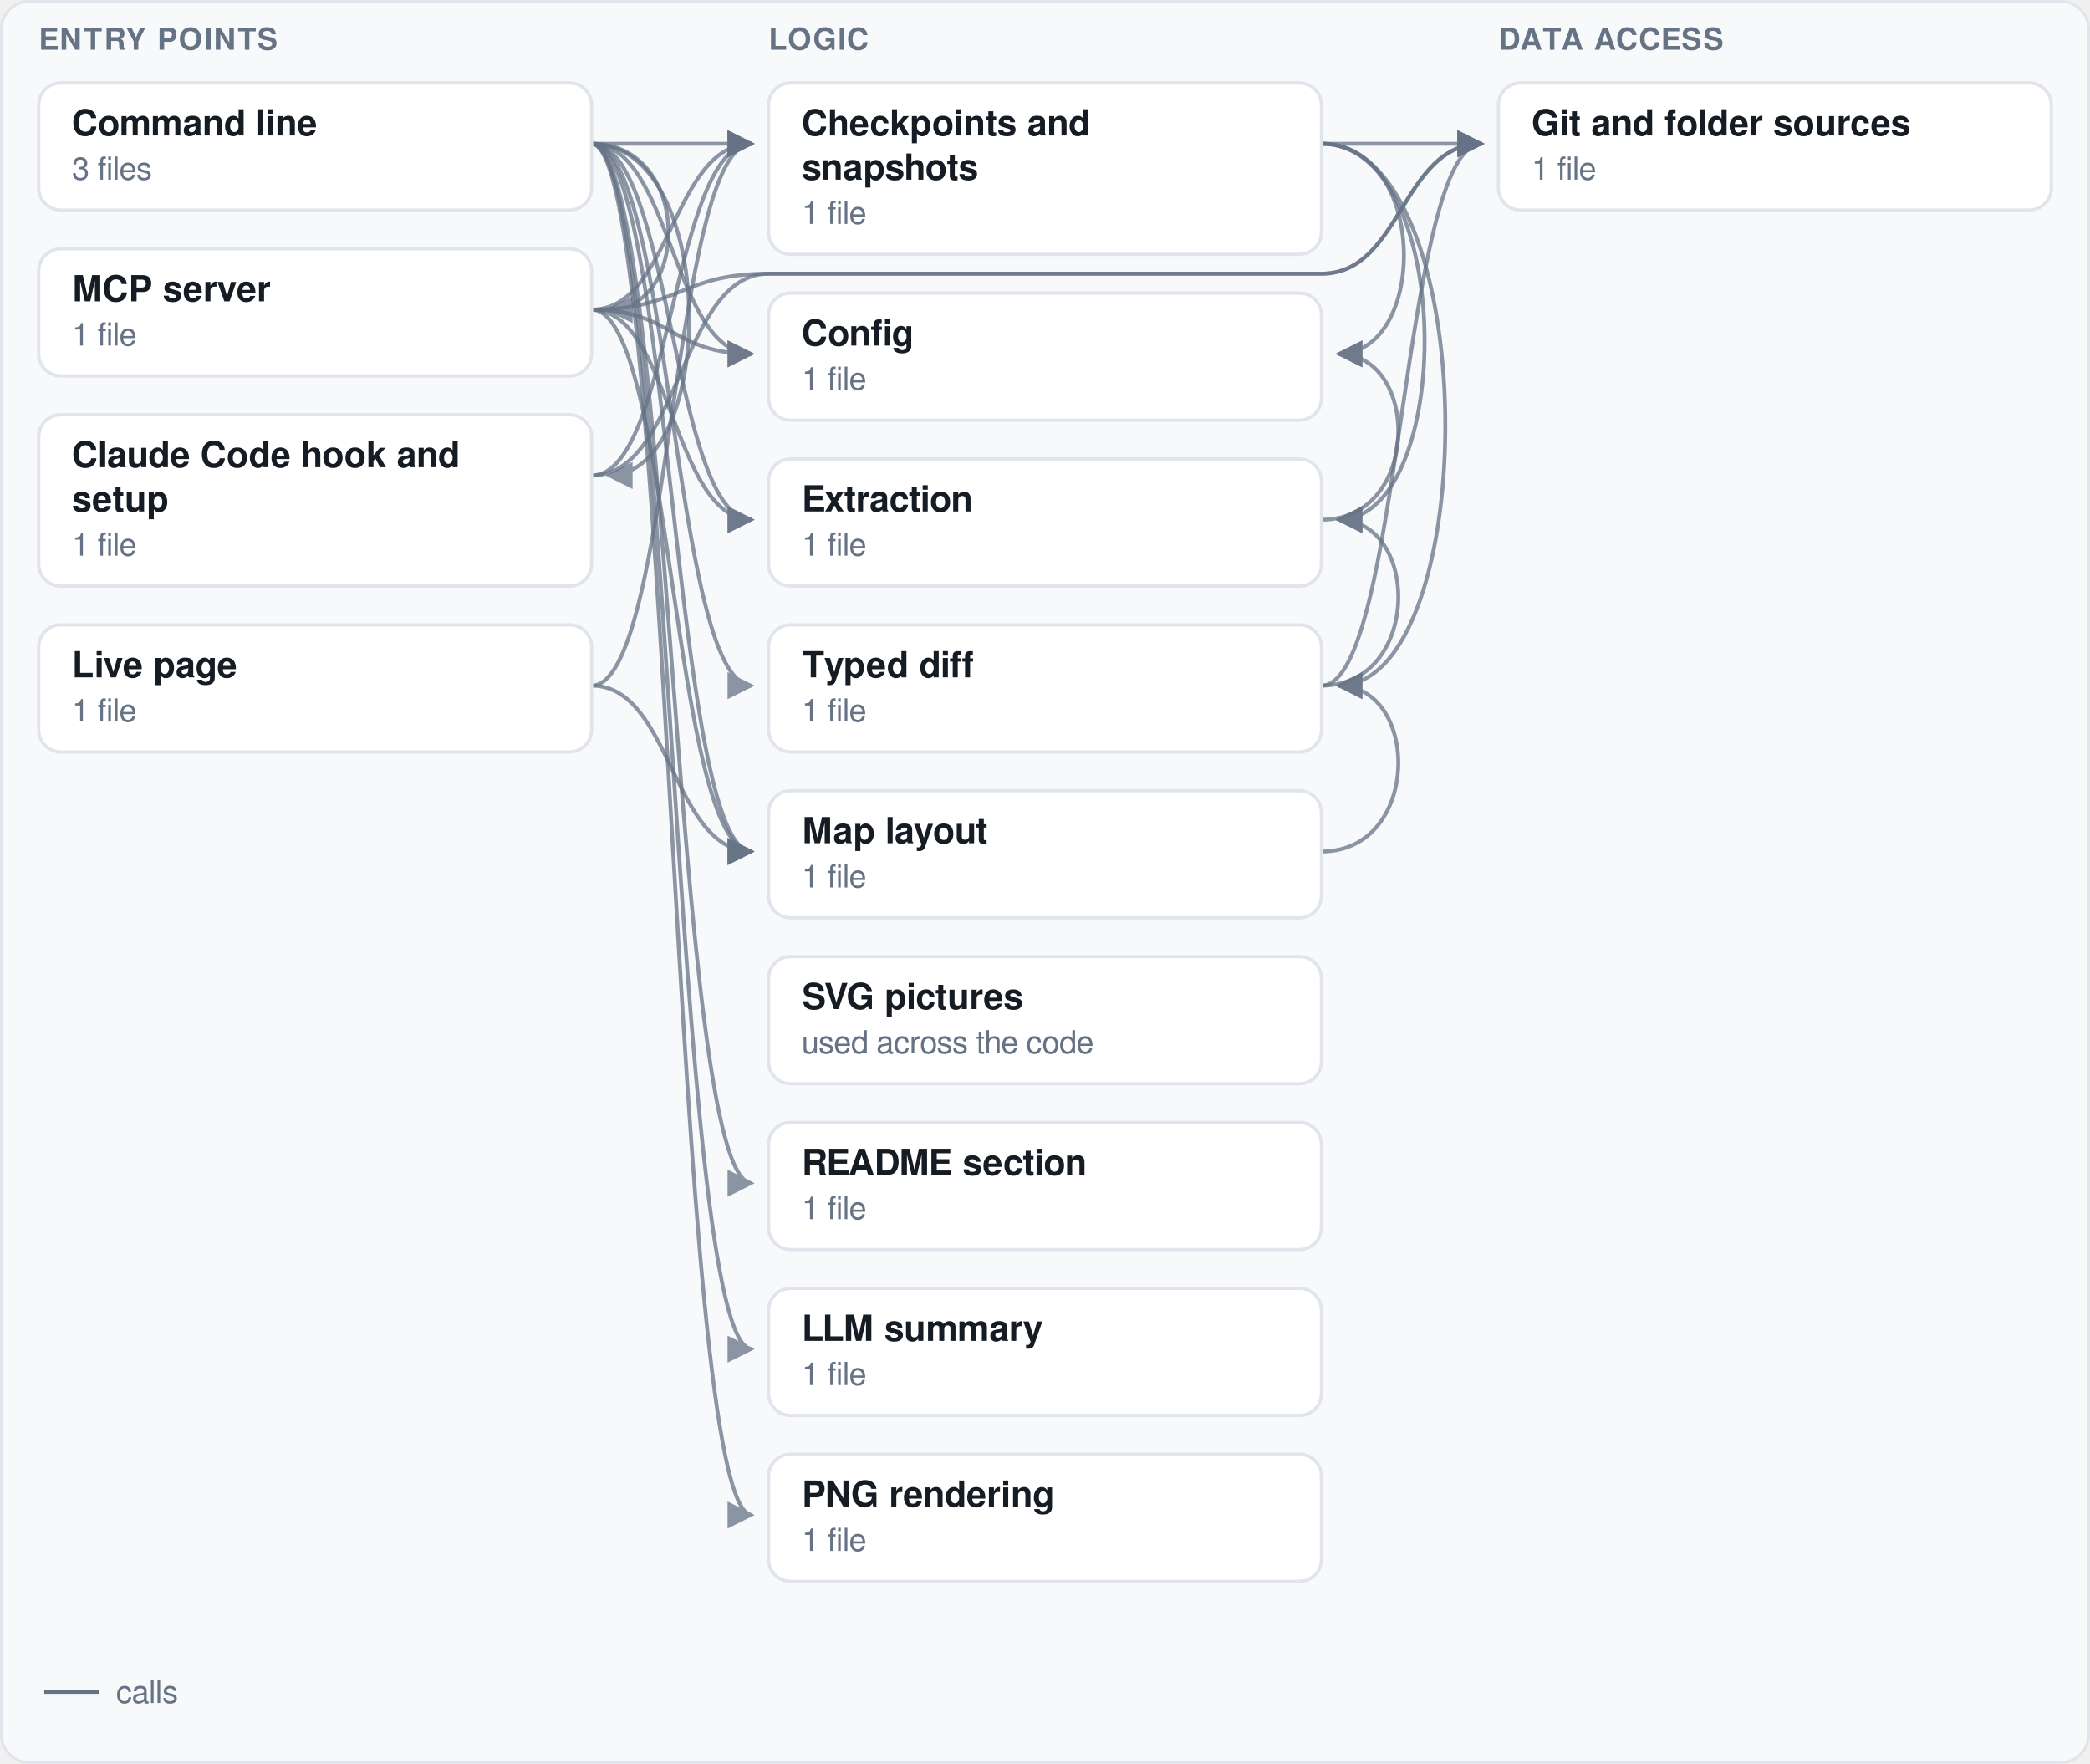
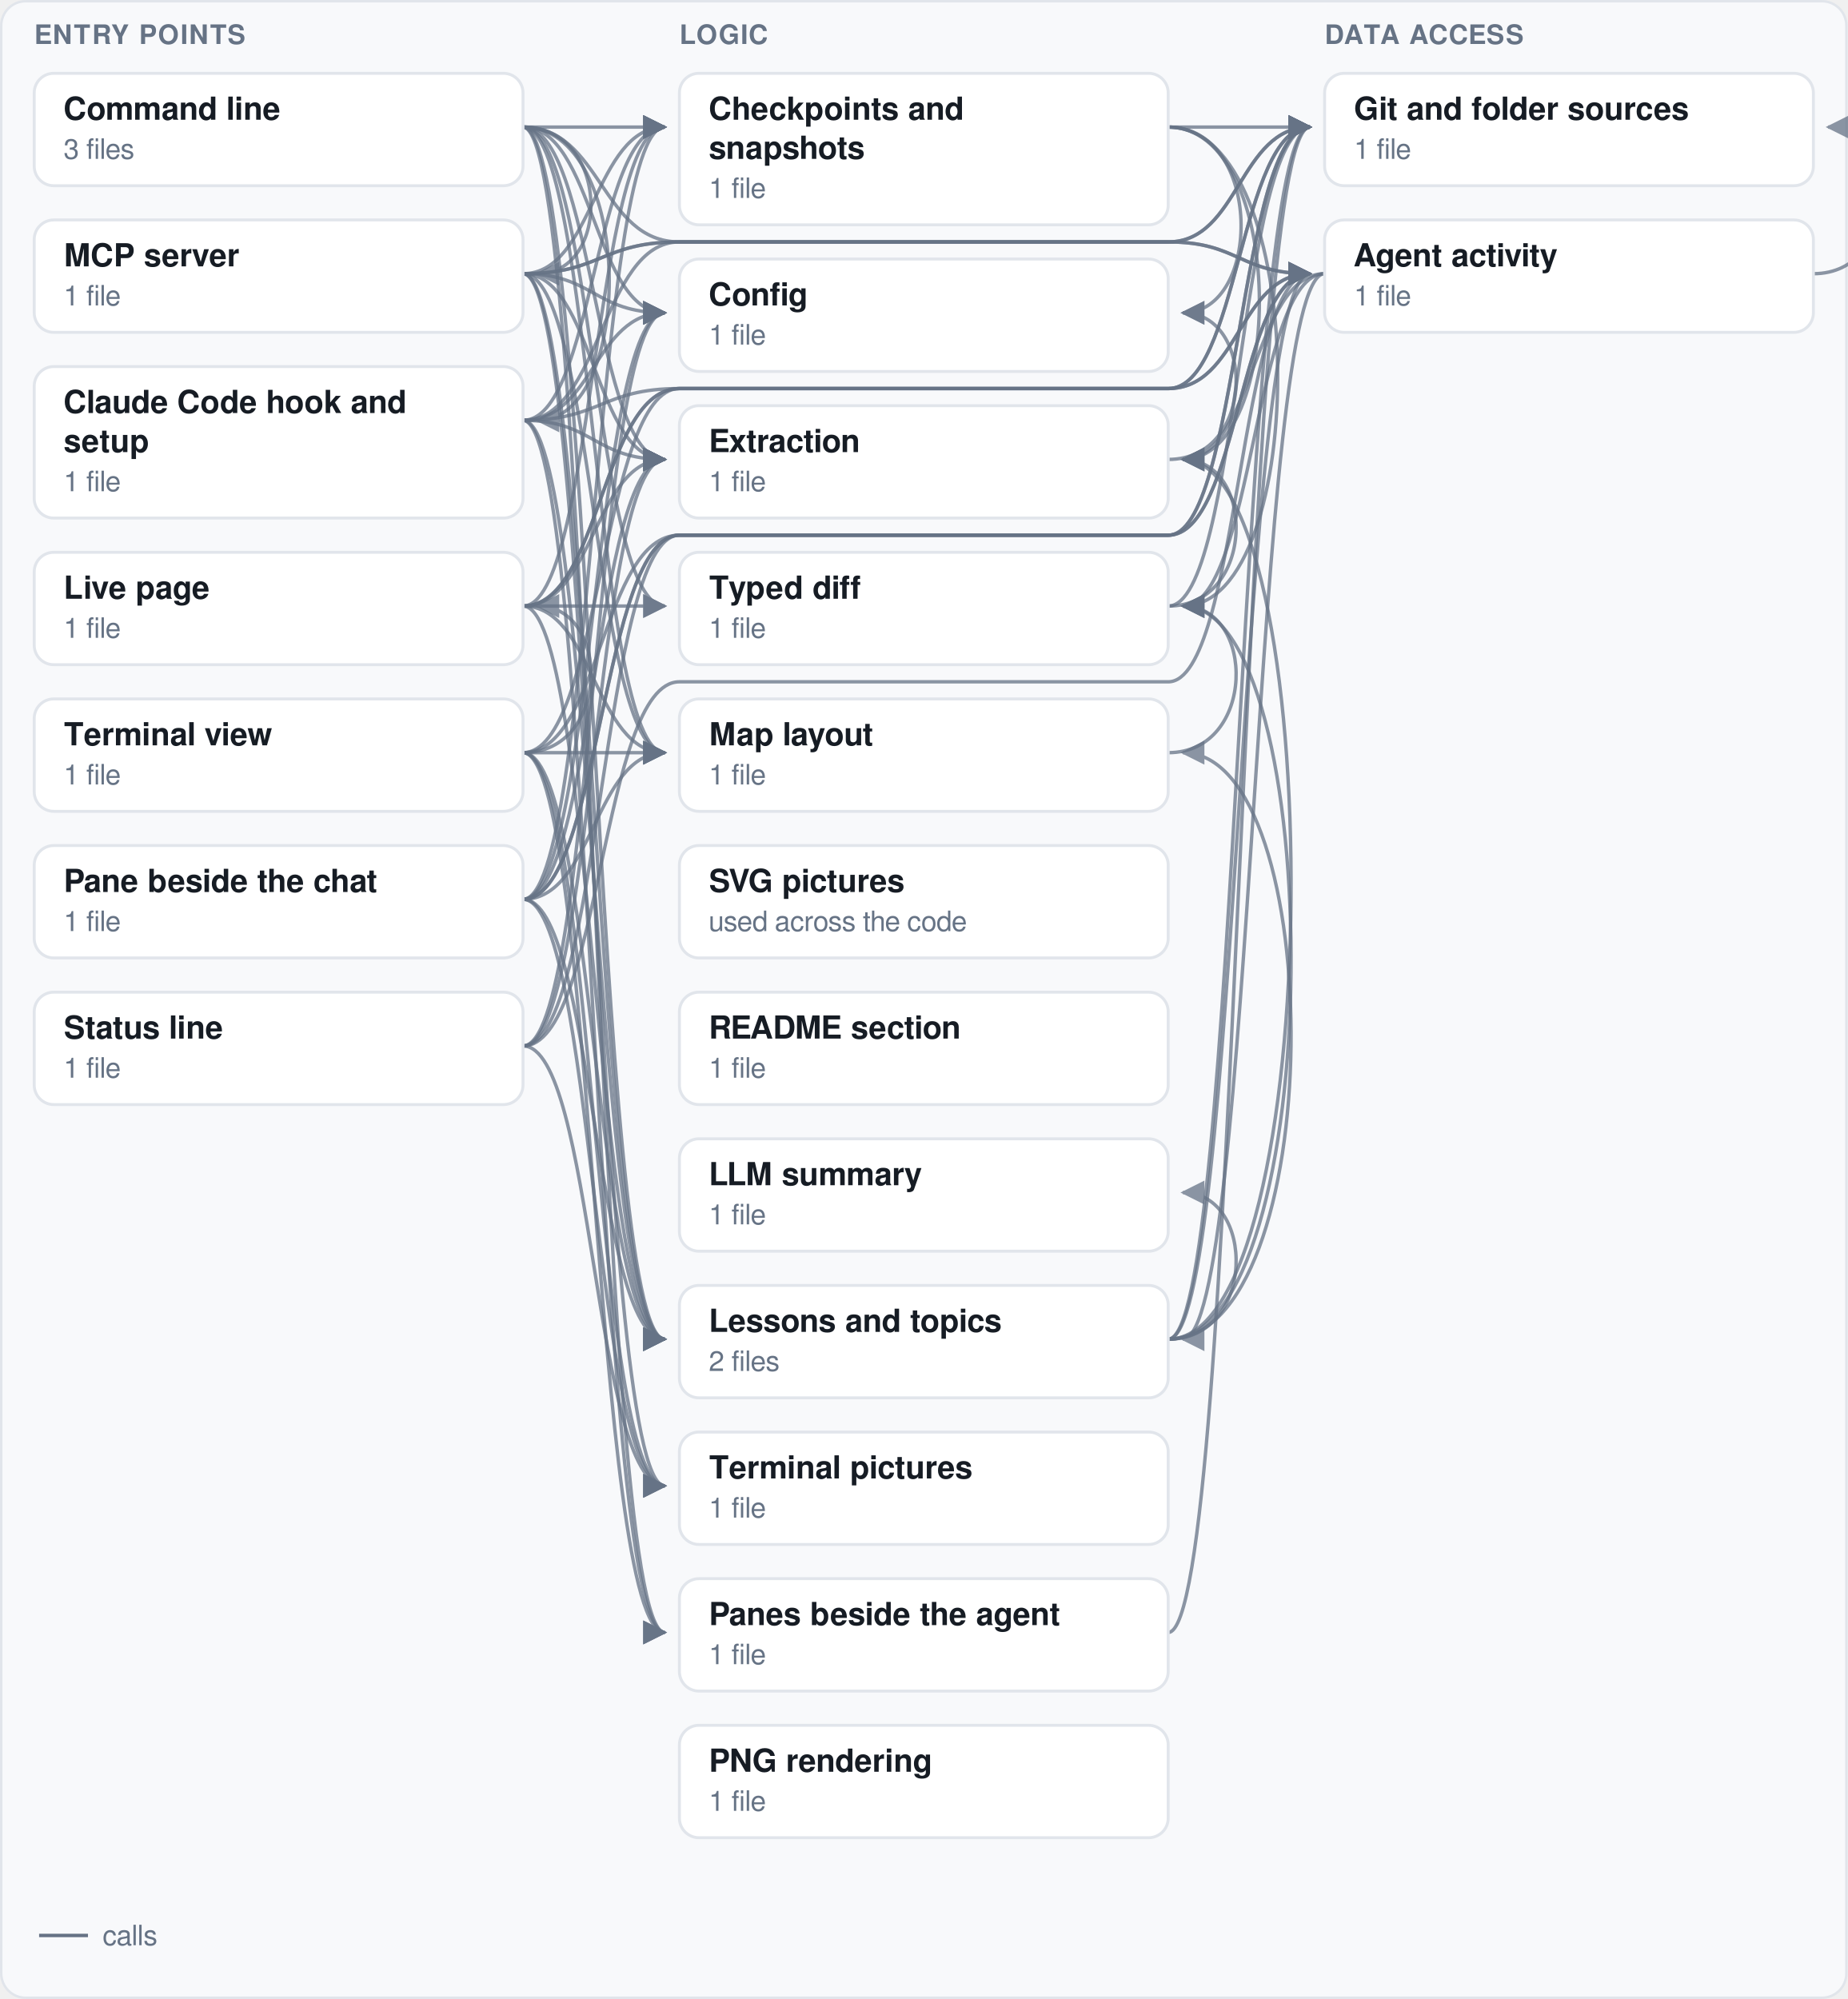
- <svg xmlns="http://www.w3.org/2000/svg" width="756" height="638" viewBox="0 0 756 638" role="img" aria-label="System map">
+ <svg xmlns="http://www.w3.org/2000/svg" width="756" height="818" viewBox="0 0 756 818" role="img" aria-label="System map">
  <style>
text { font-family: 'Segoe UI', FreeSans, 'Helvetica Neue', Arial, sans-serif; }
.bg { fill: #f8f9fb; stroke: #e1e5eb; }
.col { font-size: 11px; font-weight: 600; letter-spacing: .05em; fill: #667385; }
.bn .box { fill: #ffffff; stroke: #e1e5eb; stroke-width: 1.2; }
.bn.t-store .box { fill: #e8f0fc; }
.bn.legacy .box { fill: #f8f9fb; stroke: #c3cad4; stroke-dasharray: 5 4; }
.bn.legacy .bn-t { fill: #3b4655; }
.bn .band { fill: #1f5fbf; }
.bn.undeclared .band { fill: #9a5600; }
.bn.s-added .box { stroke: #157347; stroke-width: 1.8; } .bn.s-added .band { fill: #157347; }
.bn.s-changed .box { stroke: #9a5600; stroke-width: 1.8; } .bn.s-changed .band { fill: #9a5600; }
.bn.s-removed .box { stroke: #c4321c; stroke-dasharray: 5 4; fill: #fdecea; } .bn.s-removed .band { fill: #c4321c; }
.bn-t { font-size: 13px; font-weight: 600; fill: #161c24; }
.bn-s { font-size: 11.5px; fill: #667385; }
.bn-p { font-size: 11.5px; fill: #3b4655; } .bn-p.code { font-family: Consolas, Inconsolata, 'DejaVu Sans Mono', monospace; } .bn-p.more { fill: #667385; }
.bn-p.s-added { fill: #157347; font-weight: 600; } .bn-p.s-changed { fill: #9a5600; font-weight: 600; }
.bn-p.s-removed { fill: #c4321c; text-decoration: line-through; }
.be { fill: none; stroke: #667385; stroke-width: 1.4; opacity: .75; }
.be.k-data { stroke: #1f5fbf; } .be.k-network { stroke: #9a5600; stroke-dasharray: 6 4; }
.be.s-added { stroke: #157347; stroke-width: 2.2; opacity: 1; }
.be.s-removed { stroke: #c4321c; stroke-dasharray: 5 4; opacity: 1; }
.ar { fill: #667385; } .ar.k-data { fill: #1f5fbf; } .ar.k-network { fill: #9a5600; }
.ar.s-added { fill: #157347; } .ar.s-removed { fill: #c4321c; } .ar.k-person { fill: #1f5fbf; }
.halo { paint-order: stroke; stroke: #f8f9fb; stroke-width: 4px; stroke-linejoin: round; }
.lg { font-size: 11.5px; fill: #667385; }
.lg.s-added { fill: #157347; font-weight: 600; } .lg.s-changed { fill: #9a5600; font-weight: 600; }
.lg.s-removed { fill: #c4321c; font-weight: 600; }
.foot { font-size: 11.5px; fill: #3b4655; }
.st .box { fill: #ffffff; stroke: #e1e5eb; stroke-width: 1.4; }
.st.hi .box { fill: #e8f0fc; stroke: #1f5fbf; }
.st-w { font-size: 13px; font-weight: 600; fill: #161c24; }
.fl { fill: none; stroke: #667385; stroke-width: 1.4; } .fl.loop { stroke-dasharray: 4 4; }
.fl.gate { stroke: #1f5fbf; stroke-dasharray: 2 4; opacity: .7; }
.fl-note { font-size: 11.5px; fill: #667385; }
.gate .box { fill: #e8f0fc; stroke: #1f5fbf; } .gate text { font-size: 12.5px; font-weight: 600; fill: #1f5fbf; }
.exit { font-size: 12.5px; font-weight: 600; fill: #161c24; }
.lane .box { fill: #ffffff; stroke: #e1e5eb; stroke-width: 1.2; }
.lane.person .box { fill: #e8f0fc; stroke: #1f5fbf; }
.life { stroke: #c9d0da; stroke-width: 1.2; stroke-dasharray: 3 4; }
.msg { fill: none; stroke: #667385; stroke-width: 1.4; }
.msg.frame { stroke: #1f5fbf; stroke-dasharray: 5 4; } .msg.person { stroke: #1f5fbf; stroke-width: 2; }
.msg-t { font-size: 11.5px; fill: #3b4655; } .msg-t.frame { fill: #1f5fbf; } .msg-t.person { fill: #1f5fbf; font-weight: 600; }
.num circle { fill: #667385; } .num.person circle { fill: #1f5fbf; }
.num text { fill: #ffffff; font-size: 10px; font-weight: 700; }
.note .box { fill: #fff3dd; stroke: #e9c98f; } .note text { font-size: 11.5px; fill: #9a5600; }
</style>
  <defs>
    <marker id="ar-call-same" class="ar k-call s-same" viewBox="0 0 10 10" refX="9" refY="5" markerWidth="7" markerHeight="7" orient="auto-start-reverse">
      <path d="M0,0 L10,5 L0,10 z" />
    </marker>
  </defs>
-   <rect class="bg" x="0.5" y="0.5" width="755" height="637" rx="10" />
+   <rect class="bg" x="0.5" y="0.5" width="755" height="817" rx="10" />
  <text class="col" x="14" y="18">ENTRY POINTS</text>
  <text class="col" x="278" y="18">LOGIC</text>
  <text class="col" x="542" y="18">DATA ACCESS</text>
+   <path class="be k-call s-same" d="M542,112 C513,112 513,248 484,248" marker-end="url(#ar-call-same)" />
+   <path class="be k-call s-same" d="M542,112 C513,112 513,188 484,188" marker-end="url(#ar-call-same)" />
+   <path class="be k-call s-same" d="M542,112 C513,112 513,548 484,548" marker-end="url(#ar-call-same)" />
+   <path class="be k-call s-same" d="M742,112 C778,112 778,52 748,52" marker-end="url(#ar-call-same)" />
+   <path class="be k-call s-same" d="M214,172 C246,172 246,159 278,159 L478,159 C507,159 507,112 536,112" marker-end="url(#ar-call-same)" />
+   <path class="be k-call s-same" d="M214,172 C243,172 243,668 272,668" marker-end="url(#ar-call-same)" />
  <path class="be k-call s-same" d="M214,172 C243,172 243,52 272,52" marker-end="url(#ar-call-same)" />
+   <path class="be k-call s-same" d="M214,172 C243,172 243,128 272,128" marker-end="url(#ar-call-same)" />
+   <path class="be k-call s-same" d="M214,172 C243,172 243,188 272,188" marker-end="url(#ar-call-same)" />
+   <path class="be k-call s-same" d="M214,172 C243,172 243,548 272,548" marker-end="url(#ar-call-same)" />
  <path class="be k-call s-same" d="M214,172 C246,172 246,99 278,99 L478,99 C507,99 507,52 536,52" marker-end="url(#ar-call-same)" />
  <path class="be k-call s-same" d="M214,52 C260,52 260,172 220,172" marker-end="url(#ar-call-same)" />
  <path class="be k-call s-same" d="M214,52 C243,52 243,128 272,128" marker-end="url(#ar-call-same)" />
  <path class="be k-call s-same" d="M214,52 C243,52 243,188 272,188" marker-end="url(#ar-call-same)" />
  <path class="be k-call s-same" d="M214,52 C243,52 243,308 272,308" marker-end="url(#ar-call-same)" />
+   <path class="be k-call s-same" d="M214,52 C246,52 246,99 278,99 L478,99 C507,99 507,112 536,112" marker-end="url(#ar-call-same)" />
+   <path class="be k-call s-same" d="M214,52 C243,52 243,668 272,668" marker-end="url(#ar-call-same)" />
  <path class="be k-call s-same" d="M214,52 C243,52 243,52 272,52" marker-end="url(#ar-call-same)" />
  <path class="be k-call s-same" d="M214,52 C243,52 243,248 272,248" marker-end="url(#ar-call-same)" />
+   <path class="be k-call s-same" d="M214,52 C243,52 243,548 272,548" marker-end="url(#ar-call-same)" />
  <path class="be k-call s-same" d="M214,52 C250,52 250,112 220,112" marker-end="url(#ar-call-same)" />
-   <path class="be k-call s-same" d="M214,52 C243,52 243,488 272,488" marker-end="url(#ar-call-same)" />
-   <path class="be k-call s-same" d="M214,52 C243,52 243,548 272,548" marker-end="url(#ar-call-same)" />
-   <path class="be k-call s-same" d="M214,52 C243,52 243,428 272,428" marker-end="url(#ar-call-same)" />
+   <path class="be k-call s-same" d="M478,668 C507,668 507,52 536,52" marker-end="url(#ar-call-same)" />
  <path class="be k-call s-same" d="M478,52 C516.7,52 516.7,128 484,128" marker-end="url(#ar-call-same)" />
  <path class="be k-call s-same" d="M478,52 C536.7,52 536.7,248 484,248" marker-end="url(#ar-call-same)" />
  <path class="be k-call s-same" d="M478,52 C526.7,52 526.7,188 484,188" marker-end="url(#ar-call-same)" />
  <path class="be k-call s-same" d="M478,52 C507,52 507,52 536,52" marker-end="url(#ar-call-same)" />
  <path class="be k-call s-same" d="M478,248 C514,248 514,188 484,188" marker-end="url(#ar-call-same)" />
  <path class="be k-call s-same" d="M478,248 C507,248 507,52 536,52" marker-end="url(#ar-call-same)" />
  <path class="be k-call s-same" d="M478,188 C514,188 514,128 484,128" marker-end="url(#ar-call-same)" />
  <path class="be k-call s-same" d="M478,308 C514,308 514,248 484,248" marker-end="url(#ar-call-same)" />
+   <path class="be k-call s-same" d="M478,548 C507,548 507,112 536,112" marker-end="url(#ar-call-same)" />
+   <path class="be k-call s-same" d="M478,548 C544,548 544,248 484,248" marker-end="url(#ar-call-same)" />
+   <path class="be k-call s-same" d="M478,548 C544,548 544,188 484,188" marker-end="url(#ar-call-same)" />
+   <path class="be k-call s-same" d="M478,548 C544,548 544,308 484,308" marker-end="url(#ar-call-same)" />
+   <path class="be k-call s-same" d="M478,548 C514,548 514,488 484,488" marker-end="url(#ar-call-same)" />
+   <path class="be k-call s-same" d="M478,548 C507,548 507,52 536,52" marker-end="url(#ar-call-same)" />
+   <path class="be k-call s-same" d="M214,112 C243,112 243,188 272,188" marker-end="url(#ar-call-same)" />
+   <path class="be k-call s-same" d="M214,112 C246,112 246,99 278,99 L478,99 C507,99 507,112 536,112" marker-end="url(#ar-call-same)" />
  <path class="be k-call s-same" d="M214,112 C243,112 243,52 272,52" marker-end="url(#ar-call-same)" />
  <path class="be k-call s-same" d="M214,112 C243,112 243,128 272,128" marker-end="url(#ar-call-same)" />
-   <path class="be k-call s-same" d="M214,112 C243,112 243,188 272,188" marker-end="url(#ar-call-same)" />
  <path class="be k-call s-same" d="M214,112 C243,112 243,308 272,308" marker-end="url(#ar-call-same)" />
+   <path class="be k-call s-same" d="M214,112 C243,112 243,548 272,548" marker-end="url(#ar-call-same)" />
  <path class="be k-call s-same" d="M214,112 C246,112 246,99 278,99 L478,99 C507,99 507,52 536,52" marker-end="url(#ar-call-same)" />
+   <path class="be k-call s-same" d="M214,112 C243,112 243,608 272,608" marker-end="url(#ar-call-same)" />
+   <path class="be k-call s-same" d="M214,368 C246,368 246,219 278,219 L478,219 C507,219 507,112 536,112" marker-end="url(#ar-call-same)" />
+   <path class="be k-call s-same" d="M214,368 C243,368 243,52 272,52" marker-end="url(#ar-call-same)" />
+   <path class="be k-call s-same" d="M214,368 C243,368 243,128 272,128" marker-end="url(#ar-call-same)" />
+   <path class="be k-call s-same" d="M214,368 C243,368 243,188 272,188" marker-end="url(#ar-call-same)" />
+   <path class="be k-call s-same" d="M214,368 C243,368 243,308 272,308" marker-end="url(#ar-call-same)" />
+   <path class="be k-call s-same" d="M214,368 C243,368 243,548 272,548" marker-end="url(#ar-call-same)" />
+   <path class="be k-call s-same" d="M214,368 C246,368 246,219 278,219 L478,219 C507,219 507,52 536,52" marker-end="url(#ar-call-same)" />
+   <path class="be k-call s-same" d="M214,368 C243,368 243,608 272,608" marker-end="url(#ar-call-same)" />
+   <path class="be k-call s-same" d="M214,428 C246,428 246,279 278,279 L478,279 C507,279 507,112 536,112" marker-end="url(#ar-call-same)" />
+   <path class="be k-call s-same" d="M214,428 C243,428 243,128 272,128" marker-end="url(#ar-call-same)" />
+   <path class="be k-call s-same" d="M214,428 C243,428 243,188 272,188" marker-end="url(#ar-call-same)" />
+   <path class="be k-call s-same" d="M214,428 C246,428 246,219 278,219 L478,219 C507,219 507,52 536,52" marker-end="url(#ar-call-same)" />
+   <path class="be k-call s-same" d="M214,428 C243,428 243,608 272,608" marker-end="url(#ar-call-same)" />
+   <path class="be k-call s-same" d="M214,308 C246,308 246,219 278,219 L478,219 C507,219 507,112 536,112" marker-end="url(#ar-call-same)" />
+   <path class="be k-call s-same" d="M214,308 C243,308 243,668 272,668" marker-end="url(#ar-call-same)" />
+   <path class="be k-call s-same" d="M214,308 C243,308 243,308 272,308" marker-end="url(#ar-call-same)" />
+   <path class="be k-call s-same" d="M214,308 C243,308 243,548 272,548" marker-end="url(#ar-call-same)" />
+   <path class="be k-call s-same" d="M214,308 C246,308 246,159 278,159 L478,159 C507,159 507,52 536,52" marker-end="url(#ar-call-same)" />
+   <path class="be k-call s-same" d="M214,308 C243,308 243,608 272,608" marker-end="url(#ar-call-same)" />
+   <path class="be k-call s-same" d="M214,308 C250,308 250,248 220,248" marker-end="url(#ar-call-same)" />
+   <path class="be k-call s-same" d="M214,248 C246,248 246,159 278,159 L478,159 C507,159 507,112 536,112" marker-end="url(#ar-call-same)" />
  <path class="be k-call s-same" d="M214,248 C243,248 243,52 272,52" marker-end="url(#ar-call-same)" />
+   <path class="be k-call s-same" d="M214,248 C243,248 243,248 272,248" marker-end="url(#ar-call-same)" />
+   <path class="be k-call s-same" d="M214,248 C243,248 243,188 272,188" marker-end="url(#ar-call-same)" />
  <path class="be k-call s-same" d="M214,248 C243,248 243,308 272,308" marker-end="url(#ar-call-same)" />
+   <path class="be k-call s-same" d="M214,248 C243,248 243,548 272,548" marker-end="url(#ar-call-same)" />
+   <path class="be k-call s-same" d="M214,248 C246,248 246,159 278,159 L478,159 C507,159 507,52 536,52" marker-end="url(#ar-call-same)" />
  <g class="bn t-component s-same" transform="translate(14,30)">
    <rect class="box" width="200" height="46" rx="8" />
    <text x="12" y="19" class="bn-t">Command line</text>
    <text x="12" y="35" class="bn-s">3 files</text>
  </g>
  <g class="bn t-component s-same" transform="translate(14,90)">
    <rect class="box" width="200" height="46" rx="8" />
    <text x="12" y="19" class="bn-t">MCP server</text>
    <text x="12" y="35" class="bn-s">1 file</text>
  </g>
  <g class="bn t-component s-same" transform="translate(14,150)">
    <rect class="box" width="200" height="62" rx="8" />
    <text x="12" y="19" class="bn-t">Claude Code hook and</text>
    <text x="12" y="35" class="bn-t">setup</text>
    <text x="12" y="51" class="bn-s">1 file</text>
  </g>
  <g class="bn t-component s-same" transform="translate(14,226)">
    <rect class="box" width="200" height="46" rx="8" />
    <text x="12" y="19" class="bn-t">Live page</text>
    <text x="12" y="35" class="bn-s">1 file</text>
  </g>
+   <g class="bn t-component s-same" transform="translate(14,286)">
+     <rect class="box" width="200" height="46" rx="8" />
+     <text x="12" y="19" class="bn-t">Terminal view</text>
+     <text x="12" y="35" class="bn-s">1 file</text>
+   </g>
+   <g class="bn t-component s-same" transform="translate(14,346)">
+     <rect class="box" width="200" height="46" rx="8" />
+     <text x="12" y="19" class="bn-t">Pane beside the chat</text>
+     <text x="12" y="35" class="bn-s">1 file</text>
+   </g>
+   <g class="bn t-component s-same" transform="translate(14,406)">
+     <rect class="box" width="200" height="46" rx="8" />
+     <text x="12" y="19" class="bn-t">Status line</text>
+     <text x="12" y="35" class="bn-s">1 file</text>
+   </g>
  <g class="bn t-component s-same" transform="translate(278,30)">
    <rect class="box" width="200" height="62" rx="8" />
    <text x="12" y="19" class="bn-t">Checkpoints and</text>
    <text x="12" y="35" class="bn-t">snapshots</text>
    <text x="12" y="51" class="bn-s">1 file</text>
  </g>
  <g class="bn t-component s-same" transform="translate(278,106)">
    <rect class="box" width="200" height="46" rx="8" />
    <text x="12" y="19" class="bn-t">Config</text>
    <text x="12" y="35" class="bn-s">1 file</text>
  </g>
  <g class="bn t-component s-same" transform="translate(278,166)">
    <rect class="box" width="200" height="46" rx="8" />
    <text x="12" y="19" class="bn-t">Extraction</text>
    <text x="12" y="35" class="bn-s">1 file</text>
  </g>
  <g class="bn t-component s-same" transform="translate(278,226)">
    <rect class="box" width="200" height="46" rx="8" />
    <text x="12" y="19" class="bn-t">Typed diff</text>
    <text x="12" y="35" class="bn-s">1 file</text>
  </g>
  <g class="bn t-component s-same" transform="translate(278,286)">
    <rect class="box" width="200" height="46" rx="8" />
    <text x="12" y="19" class="bn-t">Map layout</text>
    <text x="12" y="35" class="bn-s">1 file</text>
  </g>
  <g class="bn t-component s-same" transform="translate(278,346)">
    <rect class="box" width="200" height="46" rx="8" />
    <text x="12" y="19" class="bn-t">SVG pictures</text>
    <text x="12" y="35" class="bn-s">used across the code</text>
  </g>
  <g class="bn t-component s-same" transform="translate(278,406)">
    <rect class="box" width="200" height="46" rx="8" />
    <text x="12" y="19" class="bn-t">README section</text>
    <text x="12" y="35" class="bn-s">1 file</text>
  </g>
  <g class="bn t-component s-same" transform="translate(278,466)">
    <rect class="box" width="200" height="46" rx="8" />
    <text x="12" y="19" class="bn-t">LLM summary</text>
    <text x="12" y="35" class="bn-s">1 file</text>
  </g>
  <g class="bn t-component s-same" transform="translate(278,526)">
    <rect class="box" width="200" height="46" rx="8" />
+     <text x="12" y="19" class="bn-t">Lessons and topics</text>
+     <text x="12" y="35" class="bn-s">2 files</text>
+   </g>
+   <g class="bn t-component s-same" transform="translate(278,586)">
+     <rect class="box" width="200" height="46" rx="8" />
+     <text x="12" y="19" class="bn-t">Terminal pictures</text>
+     <text x="12" y="35" class="bn-s">1 file</text>
+   </g>
+   <g class="bn t-component s-same" transform="translate(278,646)">
+     <rect class="box" width="200" height="46" rx="8" />
+     <text x="12" y="19" class="bn-t">Panes beside the agent</text>
+     <text x="12" y="35" class="bn-s">1 file</text>
+   </g>
+   <g class="bn t-component s-same" transform="translate(278,706)">
+     <rect class="box" width="200" height="46" rx="8" />
    <text x="12" y="19" class="bn-t">PNG rendering</text>
    <text x="12" y="35" class="bn-s">1 file</text>
  </g>
  <g class="bn t-component s-same" transform="translate(542,30)">
    <rect class="box" width="200" height="46" rx="8" />
    <text x="12" y="19" class="bn-t">Git and folder sources</text>
    <text x="12" y="35" class="bn-s">1 file</text>
  </g>
-   <path class="be k-call" d="M16,612 L36,612" style="opacity:1" />
-   <text x="42" y="616" class="lg">calls</text>
+   <g class="bn t-component s-same" transform="translate(542,90)">
+     <rect class="box" width="200" height="46" rx="8" />
+     <text x="12" y="19" class="bn-t">Agent activity</text>
+     <text x="12" y="35" class="bn-s">1 file</text>
+   </g>
+   <path class="be k-call" d="M16,792 L36,792" style="opacity:1" />
+   <text x="42" y="796" class="lg">calls</text>
</svg>
